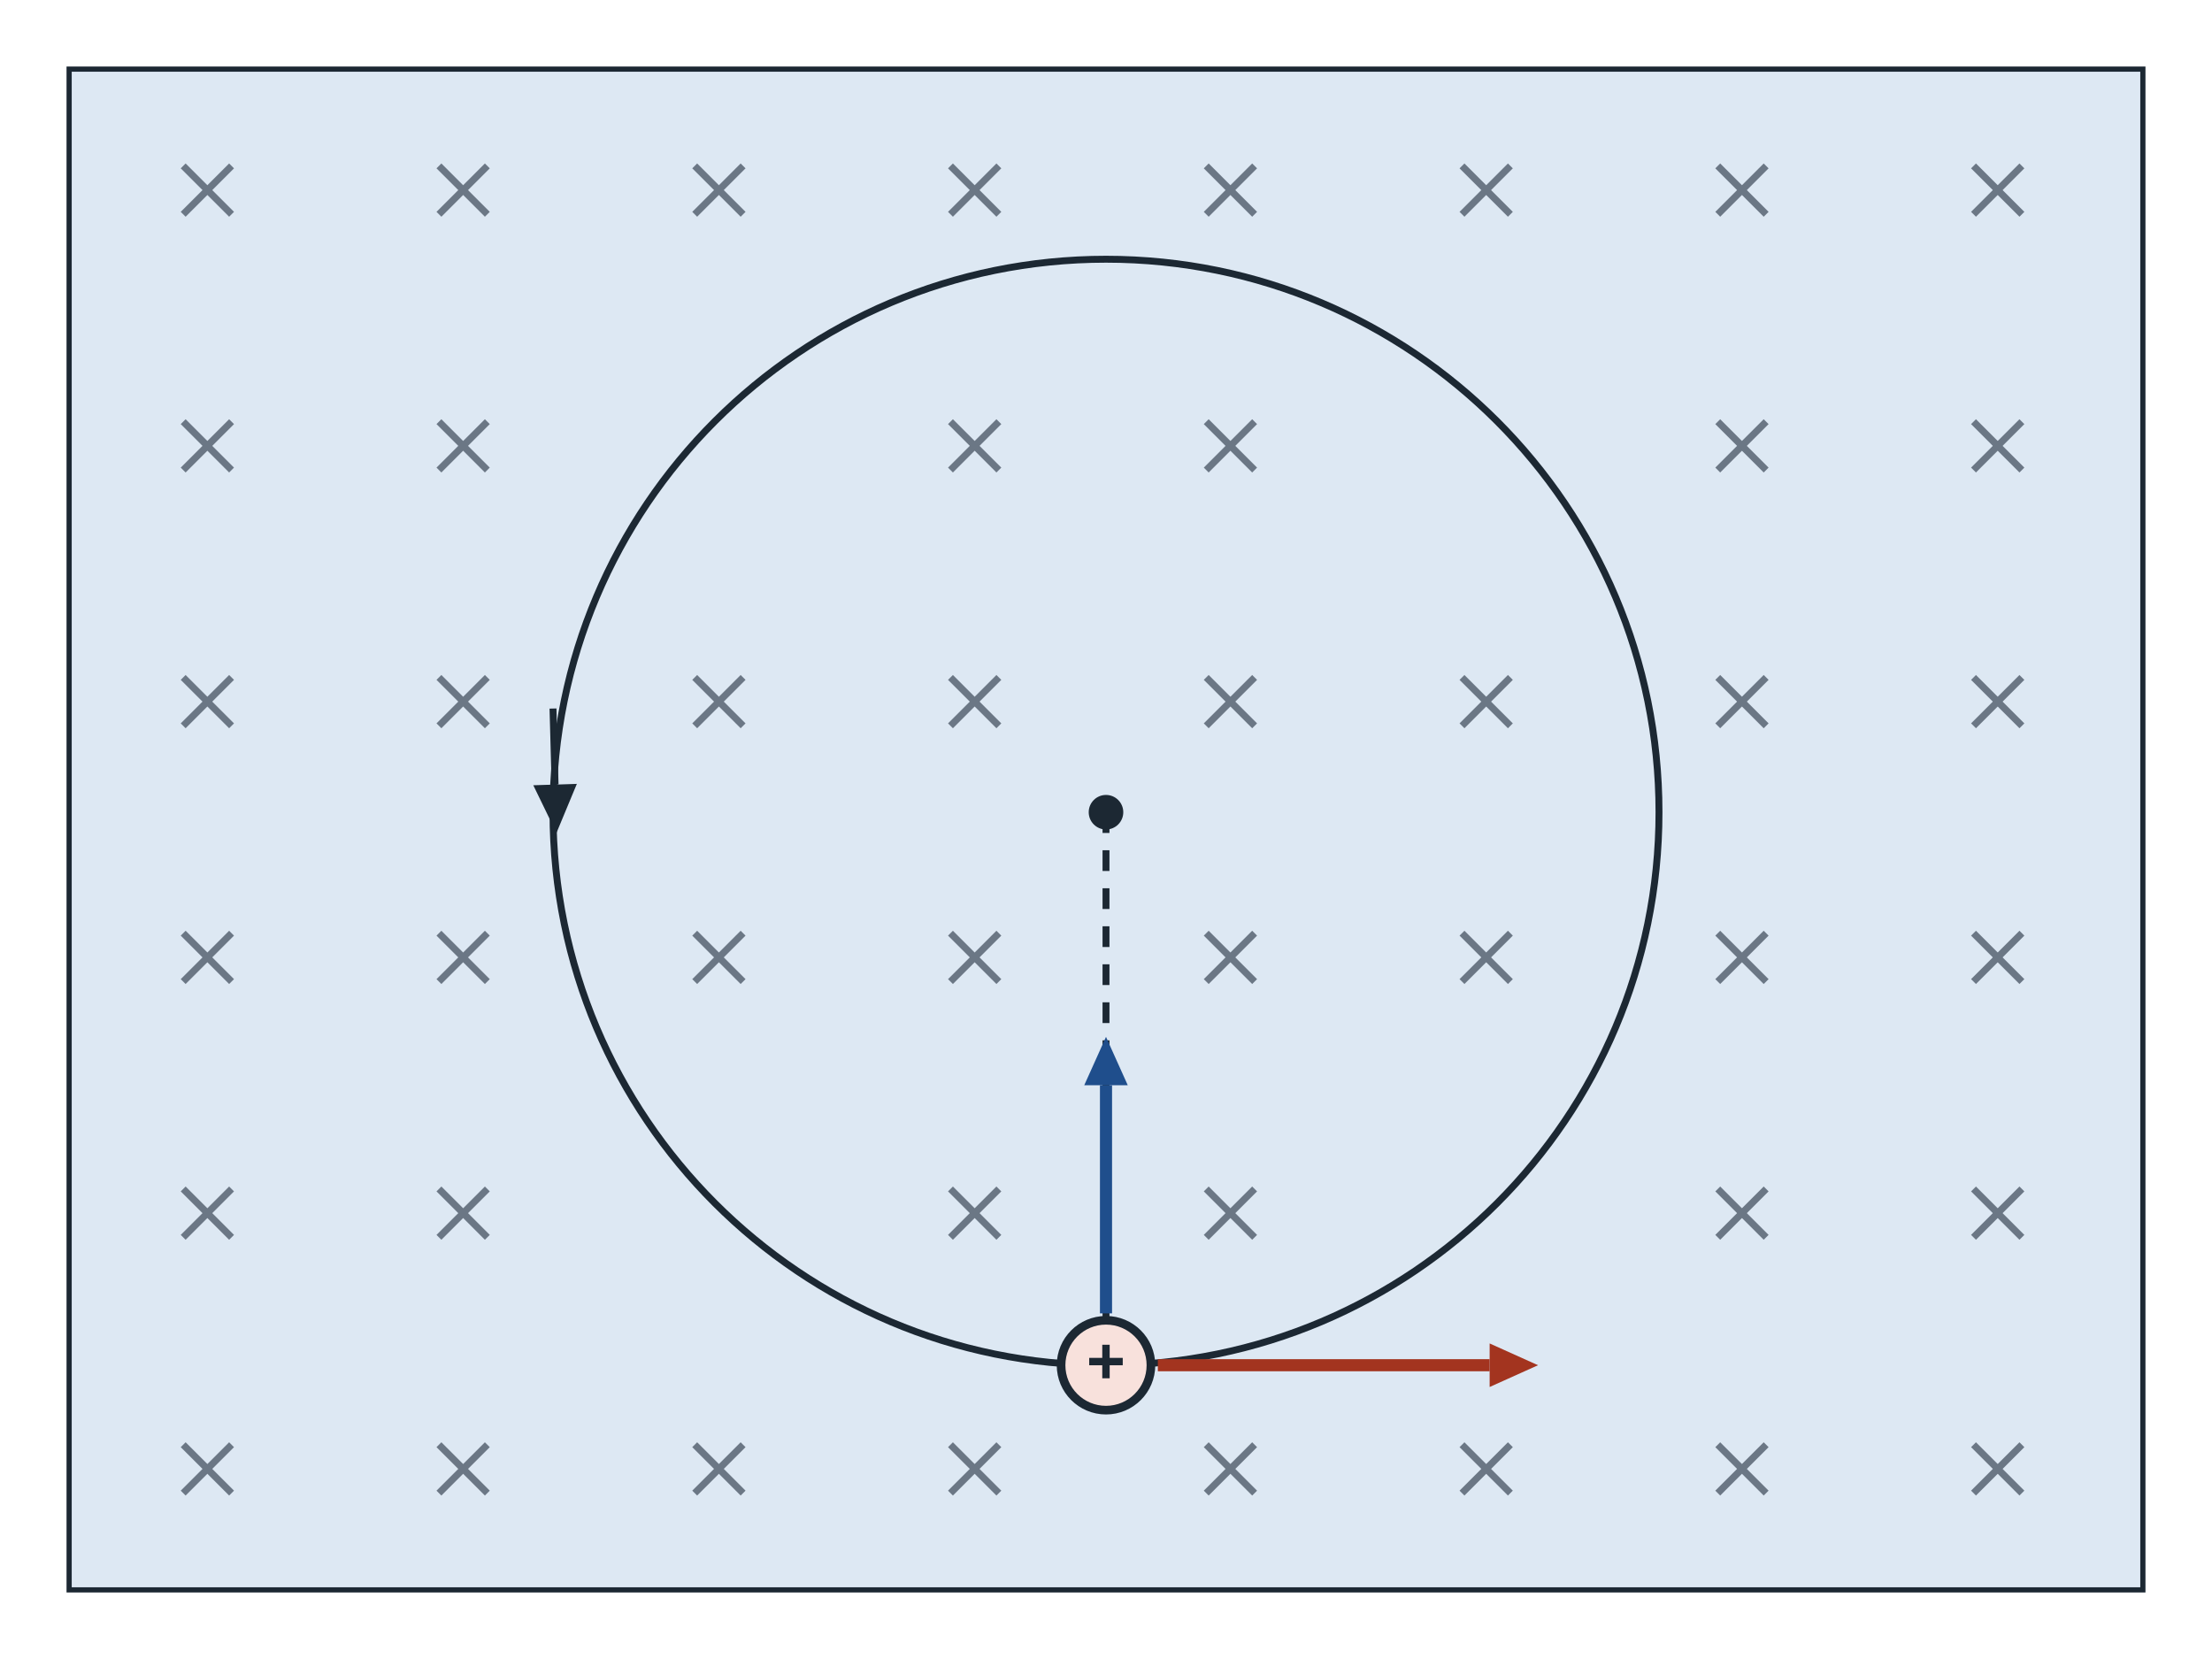
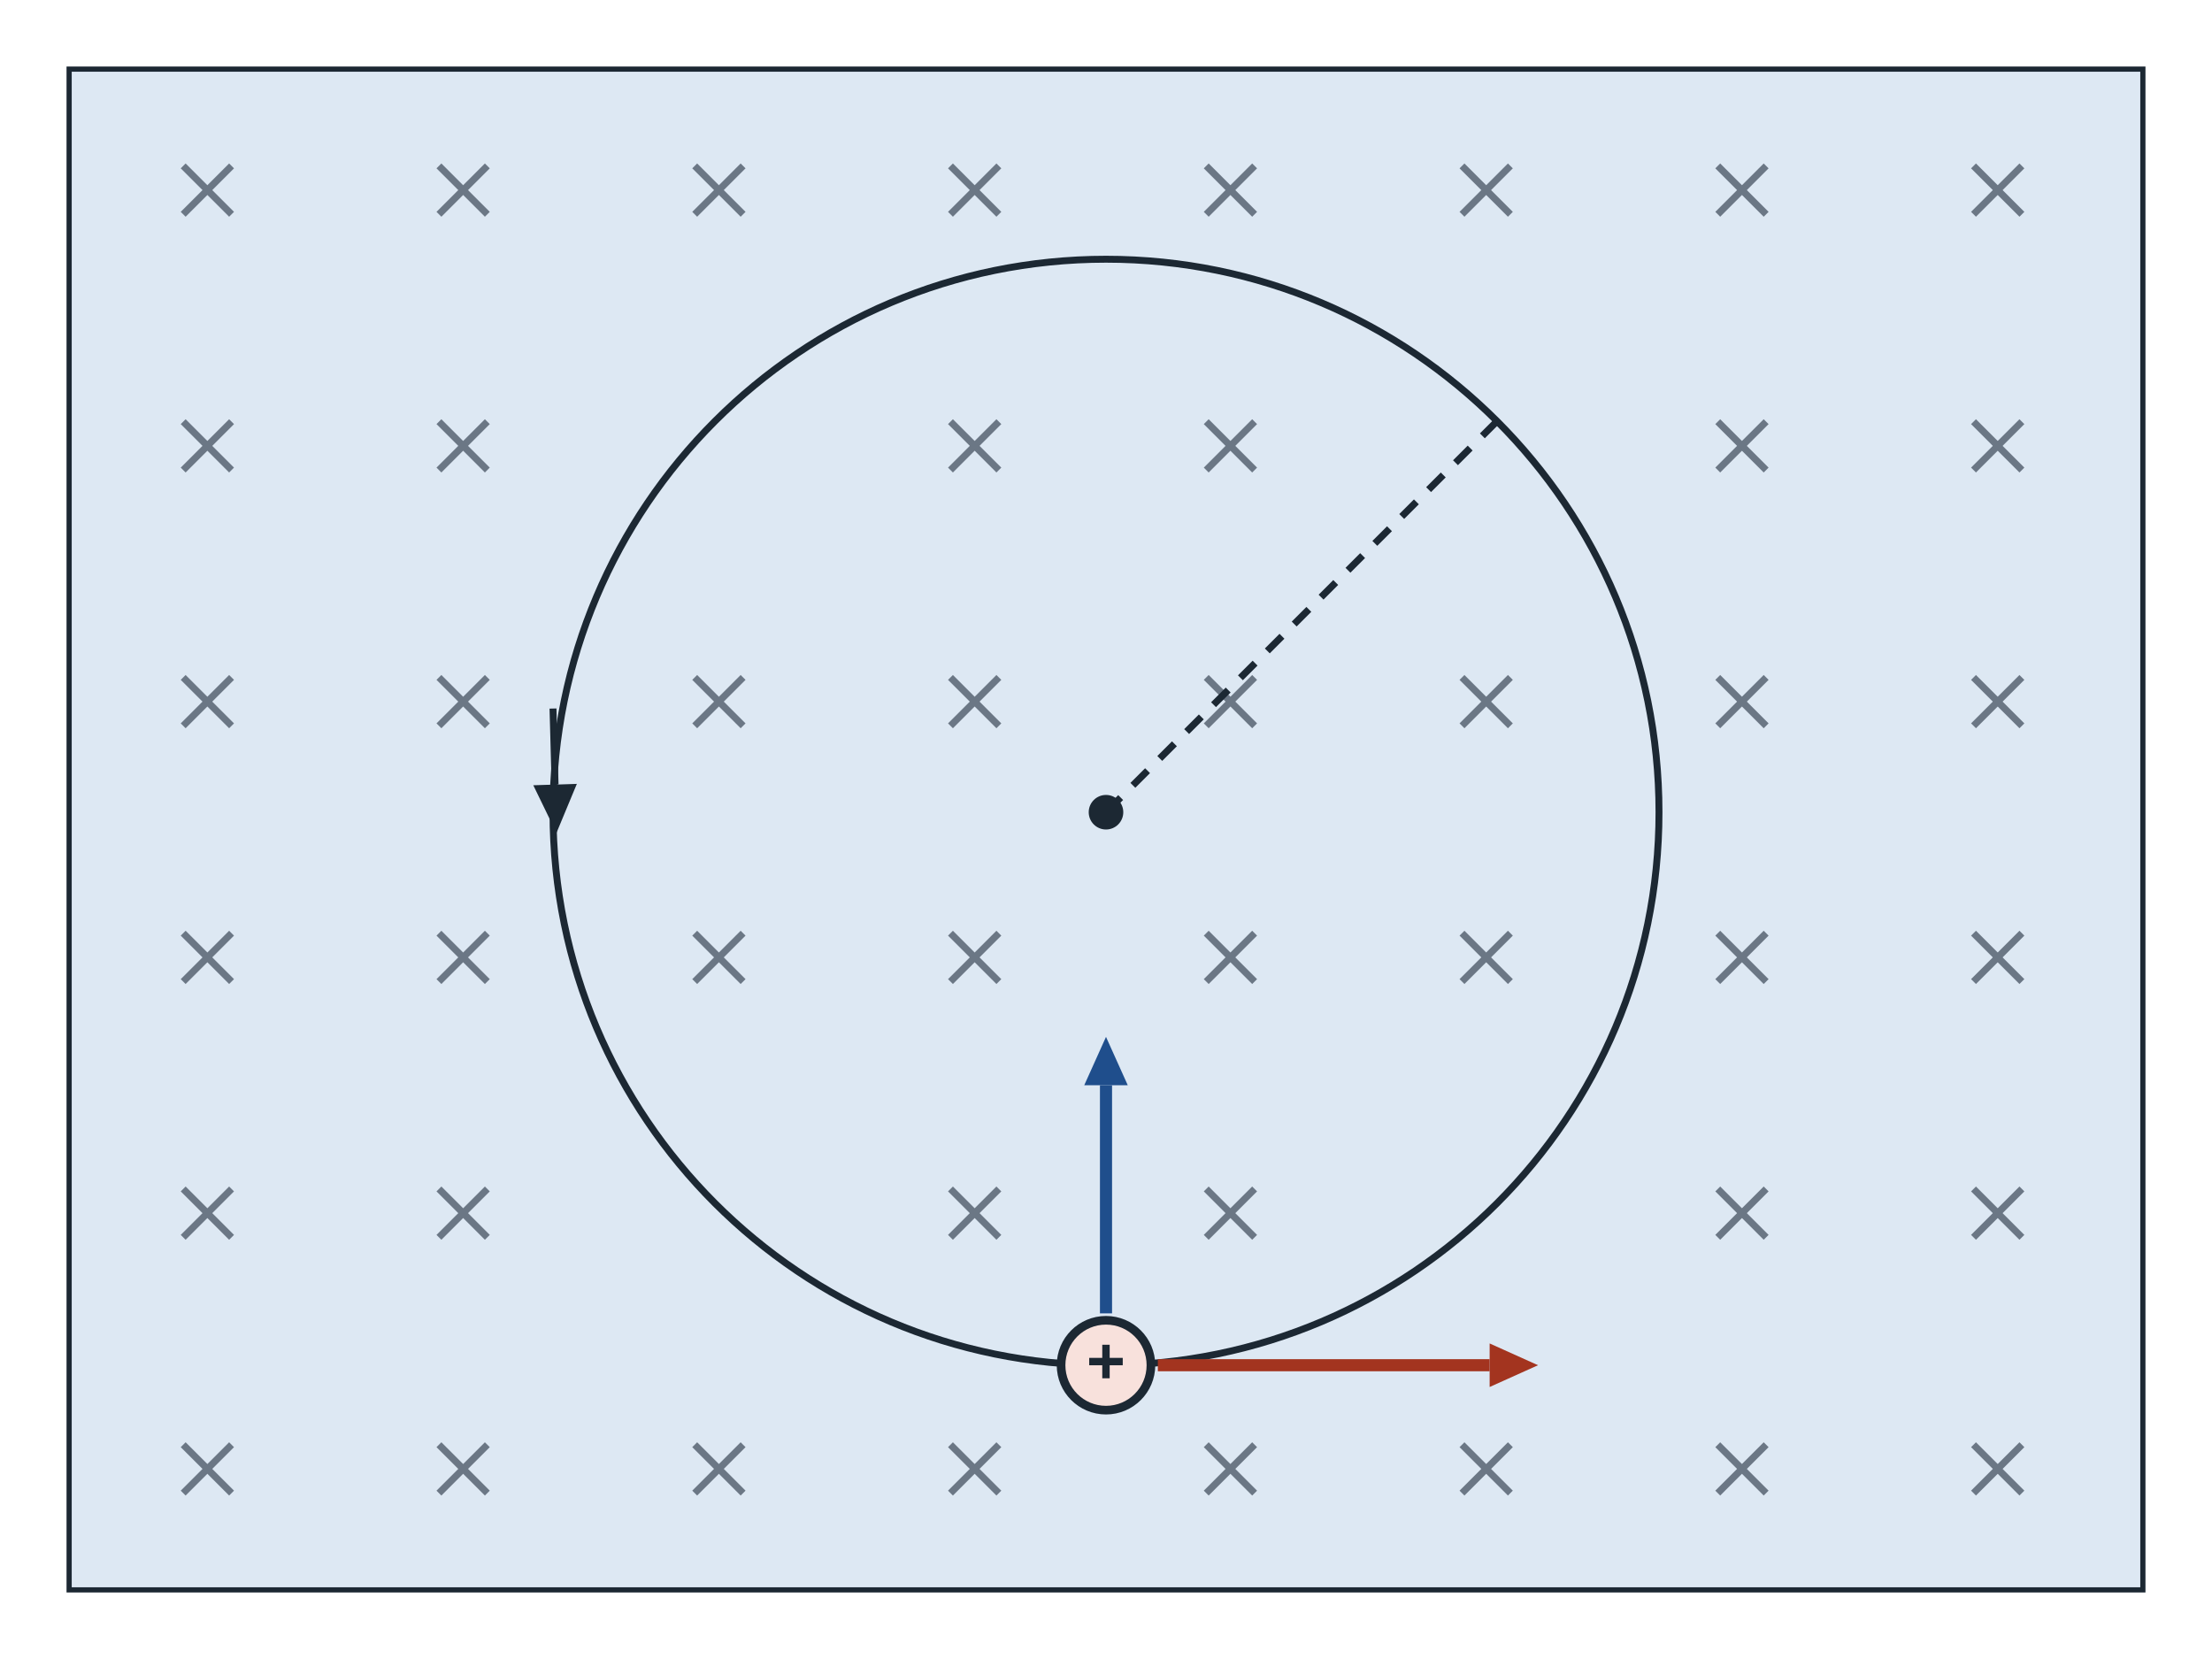
<svg xmlns="http://www.w3.org/2000/svg" viewBox="0 0 640 480" width="640" height="480" font-family="sans-serif">
  <rect width="640" height="480" fill="#ffffff" />
  <rect x="20.0" y="20.0" width="600.0" height="440.0" rx="0" fill="#dde8f3" stroke="#1c2833" stroke-width="1.5" />
  <line x1="53.0" y1="48.0" x2="67.0" y2="62.0" stroke="#6b7785" stroke-width="2" />
  <line x1="53.0" y1="62.0" x2="67.0" y2="48.0" stroke="#6b7785" stroke-width="2" />
  <line x1="53.0" y1="122.0" x2="67.0" y2="136.0" stroke="#6b7785" stroke-width="2" />
  <line x1="53.0" y1="136.0" x2="67.0" y2="122.0" stroke="#6b7785" stroke-width="2" />
  <line x1="53.0" y1="196.0" x2="67.0" y2="210.0" stroke="#6b7785" stroke-width="2" />
  <line x1="53.0" y1="210.0" x2="67.0" y2="196.0" stroke="#6b7785" stroke-width="2" />
  <line x1="53.0" y1="270.0" x2="67.0" y2="284.0" stroke="#6b7785" stroke-width="2" />
  <line x1="53.0" y1="284.0" x2="67.0" y2="270.0" stroke="#6b7785" stroke-width="2" />
  <line x1="53.0" y1="344.0" x2="67.0" y2="358.0" stroke="#6b7785" stroke-width="2" />
  <line x1="53.0" y1="358.0" x2="67.0" y2="344.0" stroke="#6b7785" stroke-width="2" />
  <line x1="53.0" y1="418.0" x2="67.0" y2="432.0" stroke="#6b7785" stroke-width="2" />
  <line x1="53.0" y1="432.0" x2="67.0" y2="418.0" stroke="#6b7785" stroke-width="2" />
  <line x1="127.0" y1="48.0" x2="141.0" y2="62.0" stroke="#6b7785" stroke-width="2" />
  <line x1="127.0" y1="62.0" x2="141.0" y2="48.0" stroke="#6b7785" stroke-width="2" />
  <line x1="127.0" y1="122.0" x2="141.0" y2="136.0" stroke="#6b7785" stroke-width="2" />
  <line x1="127.0" y1="136.0" x2="141.0" y2="122.0" stroke="#6b7785" stroke-width="2" />
  <line x1="127.0" y1="196.0" x2="141.0" y2="210.0" stroke="#6b7785" stroke-width="2" />
  <line x1="127.0" y1="210.0" x2="141.0" y2="196.0" stroke="#6b7785" stroke-width="2" />
  <line x1="127.0" y1="270.0" x2="141.0" y2="284.0" stroke="#6b7785" stroke-width="2" />
  <line x1="127.0" y1="284.0" x2="141.0" y2="270.0" stroke="#6b7785" stroke-width="2" />
  <line x1="127.0" y1="344.0" x2="141.0" y2="358.0" stroke="#6b7785" stroke-width="2" />
  <line x1="127.0" y1="358.0" x2="141.0" y2="344.0" stroke="#6b7785" stroke-width="2" />
  <line x1="127.0" y1="418.0" x2="141.0" y2="432.0" stroke="#6b7785" stroke-width="2" />
  <line x1="127.0" y1="432.0" x2="141.0" y2="418.0" stroke="#6b7785" stroke-width="2" />
  <line x1="201.0" y1="48.0" x2="215.0" y2="62.0" stroke="#6b7785" stroke-width="2" />
  <line x1="201.0" y1="62.0" x2="215.0" y2="48.0" stroke="#6b7785" stroke-width="2" />
  <line x1="201.0" y1="196.0" x2="215.0" y2="210.0" stroke="#6b7785" stroke-width="2" />
  <line x1="201.0" y1="210.0" x2="215.0" y2="196.0" stroke="#6b7785" stroke-width="2" />
  <line x1="201.0" y1="270.0" x2="215.0" y2="284.0" stroke="#6b7785" stroke-width="2" />
  <line x1="201.0" y1="284.0" x2="215.0" y2="270.0" stroke="#6b7785" stroke-width="2" />
  <line x1="201.0" y1="418.0" x2="215.0" y2="432.0" stroke="#6b7785" stroke-width="2" />
  <line x1="201.0" y1="432.0" x2="215.0" y2="418.0" stroke="#6b7785" stroke-width="2" />
  <line x1="275.0" y1="48.0" x2="289.0" y2="62.0" stroke="#6b7785" stroke-width="2" />
  <line x1="275.0" y1="62.0" x2="289.0" y2="48.0" stroke="#6b7785" stroke-width="2" />
  <line x1="275.0" y1="122.0" x2="289.0" y2="136.0" stroke="#6b7785" stroke-width="2" />
  <line x1="275.0" y1="136.0" x2="289.0" y2="122.0" stroke="#6b7785" stroke-width="2" />
  <line x1="275.0" y1="196.0" x2="289.0" y2="210.0" stroke="#6b7785" stroke-width="2" />
  <line x1="275.0" y1="210.0" x2="289.0" y2="196.0" stroke="#6b7785" stroke-width="2" />
  <line x1="275.0" y1="270.0" x2="289.0" y2="284.0" stroke="#6b7785" stroke-width="2" />
  <line x1="275.0" y1="284.0" x2="289.0" y2="270.0" stroke="#6b7785" stroke-width="2" />
  <line x1="275.0" y1="344.0" x2="289.0" y2="358.0" stroke="#6b7785" stroke-width="2" />
  <line x1="275.0" y1="358.0" x2="289.0" y2="344.0" stroke="#6b7785" stroke-width="2" />
  <line x1="275.0" y1="418.0" x2="289.0" y2="432.0" stroke="#6b7785" stroke-width="2" />
  <line x1="275.0" y1="432.0" x2="289.0" y2="418.0" stroke="#6b7785" stroke-width="2" />
  <line x1="349.0" y1="48.0" x2="363.0" y2="62.0" stroke="#6b7785" stroke-width="2" />
  <line x1="349.0" y1="62.0" x2="363.0" y2="48.0" stroke="#6b7785" stroke-width="2" />
  <line x1="349.0" y1="122.0" x2="363.0" y2="136.0" stroke="#6b7785" stroke-width="2" />
  <line x1="349.0" y1="136.0" x2="363.0" y2="122.0" stroke="#6b7785" stroke-width="2" />
  <line x1="349.0" y1="196.0" x2="363.0" y2="210.0" stroke="#6b7785" stroke-width="2" />
  <line x1="349.0" y1="210.0" x2="363.0" y2="196.0" stroke="#6b7785" stroke-width="2" />
  <line x1="349.0" y1="270.0" x2="363.0" y2="284.0" stroke="#6b7785" stroke-width="2" />
  <line x1="349.0" y1="284.0" x2="363.0" y2="270.0" stroke="#6b7785" stroke-width="2" />
  <line x1="349.0" y1="344.0" x2="363.0" y2="358.0" stroke="#6b7785" stroke-width="2" />
  <line x1="349.0" y1="358.0" x2="363.0" y2="344.0" stroke="#6b7785" stroke-width="2" />
  <line x1="349.0" y1="418.0" x2="363.0" y2="432.0" stroke="#6b7785" stroke-width="2" />
  <line x1="349.0" y1="432.0" x2="363.0" y2="418.0" stroke="#6b7785" stroke-width="2" />
  <line x1="423.0" y1="48.0" x2="437.0" y2="62.0" stroke="#6b7785" stroke-width="2" />
  <line x1="423.0" y1="62.0" x2="437.0" y2="48.0" stroke="#6b7785" stroke-width="2" />
  <line x1="423.0" y1="196.0" x2="437.0" y2="210.0" stroke="#6b7785" stroke-width="2" />
  <line x1="423.0" y1="210.0" x2="437.0" y2="196.0" stroke="#6b7785" stroke-width="2" />
  <line x1="423.0" y1="270.0" x2="437.0" y2="284.0" stroke="#6b7785" stroke-width="2" />
  <line x1="423.0" y1="284.0" x2="437.0" y2="270.0" stroke="#6b7785" stroke-width="2" />
  <line x1="423.0" y1="418.0" x2="437.0" y2="432.0" stroke="#6b7785" stroke-width="2" />
  <line x1="423.0" y1="432.0" x2="437.0" y2="418.0" stroke="#6b7785" stroke-width="2" />
  <line x1="497.0" y1="48.0" x2="511.0" y2="62.0" stroke="#6b7785" stroke-width="2" />
  <line x1="497.0" y1="62.0" x2="511.0" y2="48.0" stroke="#6b7785" stroke-width="2" />
  <line x1="497.0" y1="122.0" x2="511.0" y2="136.0" stroke="#6b7785" stroke-width="2" />
  <line x1="497.0" y1="136.0" x2="511.0" y2="122.0" stroke="#6b7785" stroke-width="2" />
  <line x1="497.0" y1="196.0" x2="511.0" y2="210.0" stroke="#6b7785" stroke-width="2" />
  <line x1="497.0" y1="210.0" x2="511.0" y2="196.0" stroke="#6b7785" stroke-width="2" />
  <line x1="497.0" y1="270.0" x2="511.0" y2="284.0" stroke="#6b7785" stroke-width="2" />
  <line x1="497.0" y1="284.0" x2="511.0" y2="270.0" stroke="#6b7785" stroke-width="2" />
  <line x1="497.0" y1="344.0" x2="511.0" y2="358.0" stroke="#6b7785" stroke-width="2" />
  <line x1="497.0" y1="358.0" x2="511.0" y2="344.0" stroke="#6b7785" stroke-width="2" />
  <line x1="497.0" y1="418.0" x2="511.0" y2="432.0" stroke="#6b7785" stroke-width="2" />
  <line x1="497.0" y1="432.0" x2="511.0" y2="418.0" stroke="#6b7785" stroke-width="2" />
  <line x1="571.0" y1="48.0" x2="585.0" y2="62.0" stroke="#6b7785" stroke-width="2" />
  <line x1="571.0" y1="62.0" x2="585.0" y2="48.0" stroke="#6b7785" stroke-width="2" />
  <line x1="571.0" y1="122.0" x2="585.0" y2="136.0" stroke="#6b7785" stroke-width="2" />
  <line x1="571.0" y1="136.0" x2="585.0" y2="122.0" stroke="#6b7785" stroke-width="2" />
  <line x1="571.0" y1="196.0" x2="585.0" y2="210.0" stroke="#6b7785" stroke-width="2" />
  <line x1="571.0" y1="210.0" x2="585.0" y2="196.0" stroke="#6b7785" stroke-width="2" />
  <line x1="571.0" y1="270.0" x2="585.0" y2="284.0" stroke="#6b7785" stroke-width="2" />
  <line x1="571.0" y1="284.0" x2="585.0" y2="270.0" stroke="#6b7785" stroke-width="2" />
  <line x1="571.0" y1="344.0" x2="585.0" y2="358.0" stroke="#6b7785" stroke-width="2" />
  <line x1="571.0" y1="358.0" x2="585.0" y2="344.0" stroke="#6b7785" stroke-width="2" />
  <line x1="571.0" y1="418.0" x2="585.0" y2="432.0" stroke="#6b7785" stroke-width="2" />
  <line x1="571.0" y1="432.0" x2="585.0" y2="418.0" stroke="#6b7785" stroke-width="2" />
  <circle cx="320.0" cy="235.0" r="160.0" fill="none" stroke="#1c2833" stroke-width="2" />
  <line x1="160.0" y1="205.0" x2="160.6" y2="227.0" stroke="#1c2833" stroke-width="2" />
  <polygon points="161.0,241.0 154.3,227.2 166.9,226.8" fill="#1c2833" />
  <circle cx="320.0" cy="235.0" r="5" fill="#1c2833" />
-   <line x1="320.0" y1="235.0" x2="320.0" y2="395.0" stroke="#1c2833" stroke-width="2" stroke-dasharray="6 5" />
+   <line x1="320.0" y1="235.0" x2="433.1" y2="121.9" stroke="#1c2833" stroke-width="2" stroke-dasharray="6 5" />
  <circle cx="320.0" cy="395.0" r="13.0" fill="#f8e1dc" stroke="#1c2833" stroke-width="2.5" />
  <text x="320.0" y="401.0" font-size="20" text-anchor="middle" fill="#1c2833" font-weight="bold">+</text>
  <line x1="335.0" y1="395.0" x2="431.0" y2="395.0" stroke="#a3341f" stroke-width="3.5" />
  <polygon points="445.0,395.0 431.0,401.3 431.0,388.7" fill="#a3341f" />
  <line x1="320.0" y1="380.0" x2="320.0" y2="314.0" stroke="#1f4e8c" stroke-width="3.5" />
  <polygon points="320.0,300.0 326.3,314.0 313.7,314.0" fill="#1f4e8c" />
</svg>
